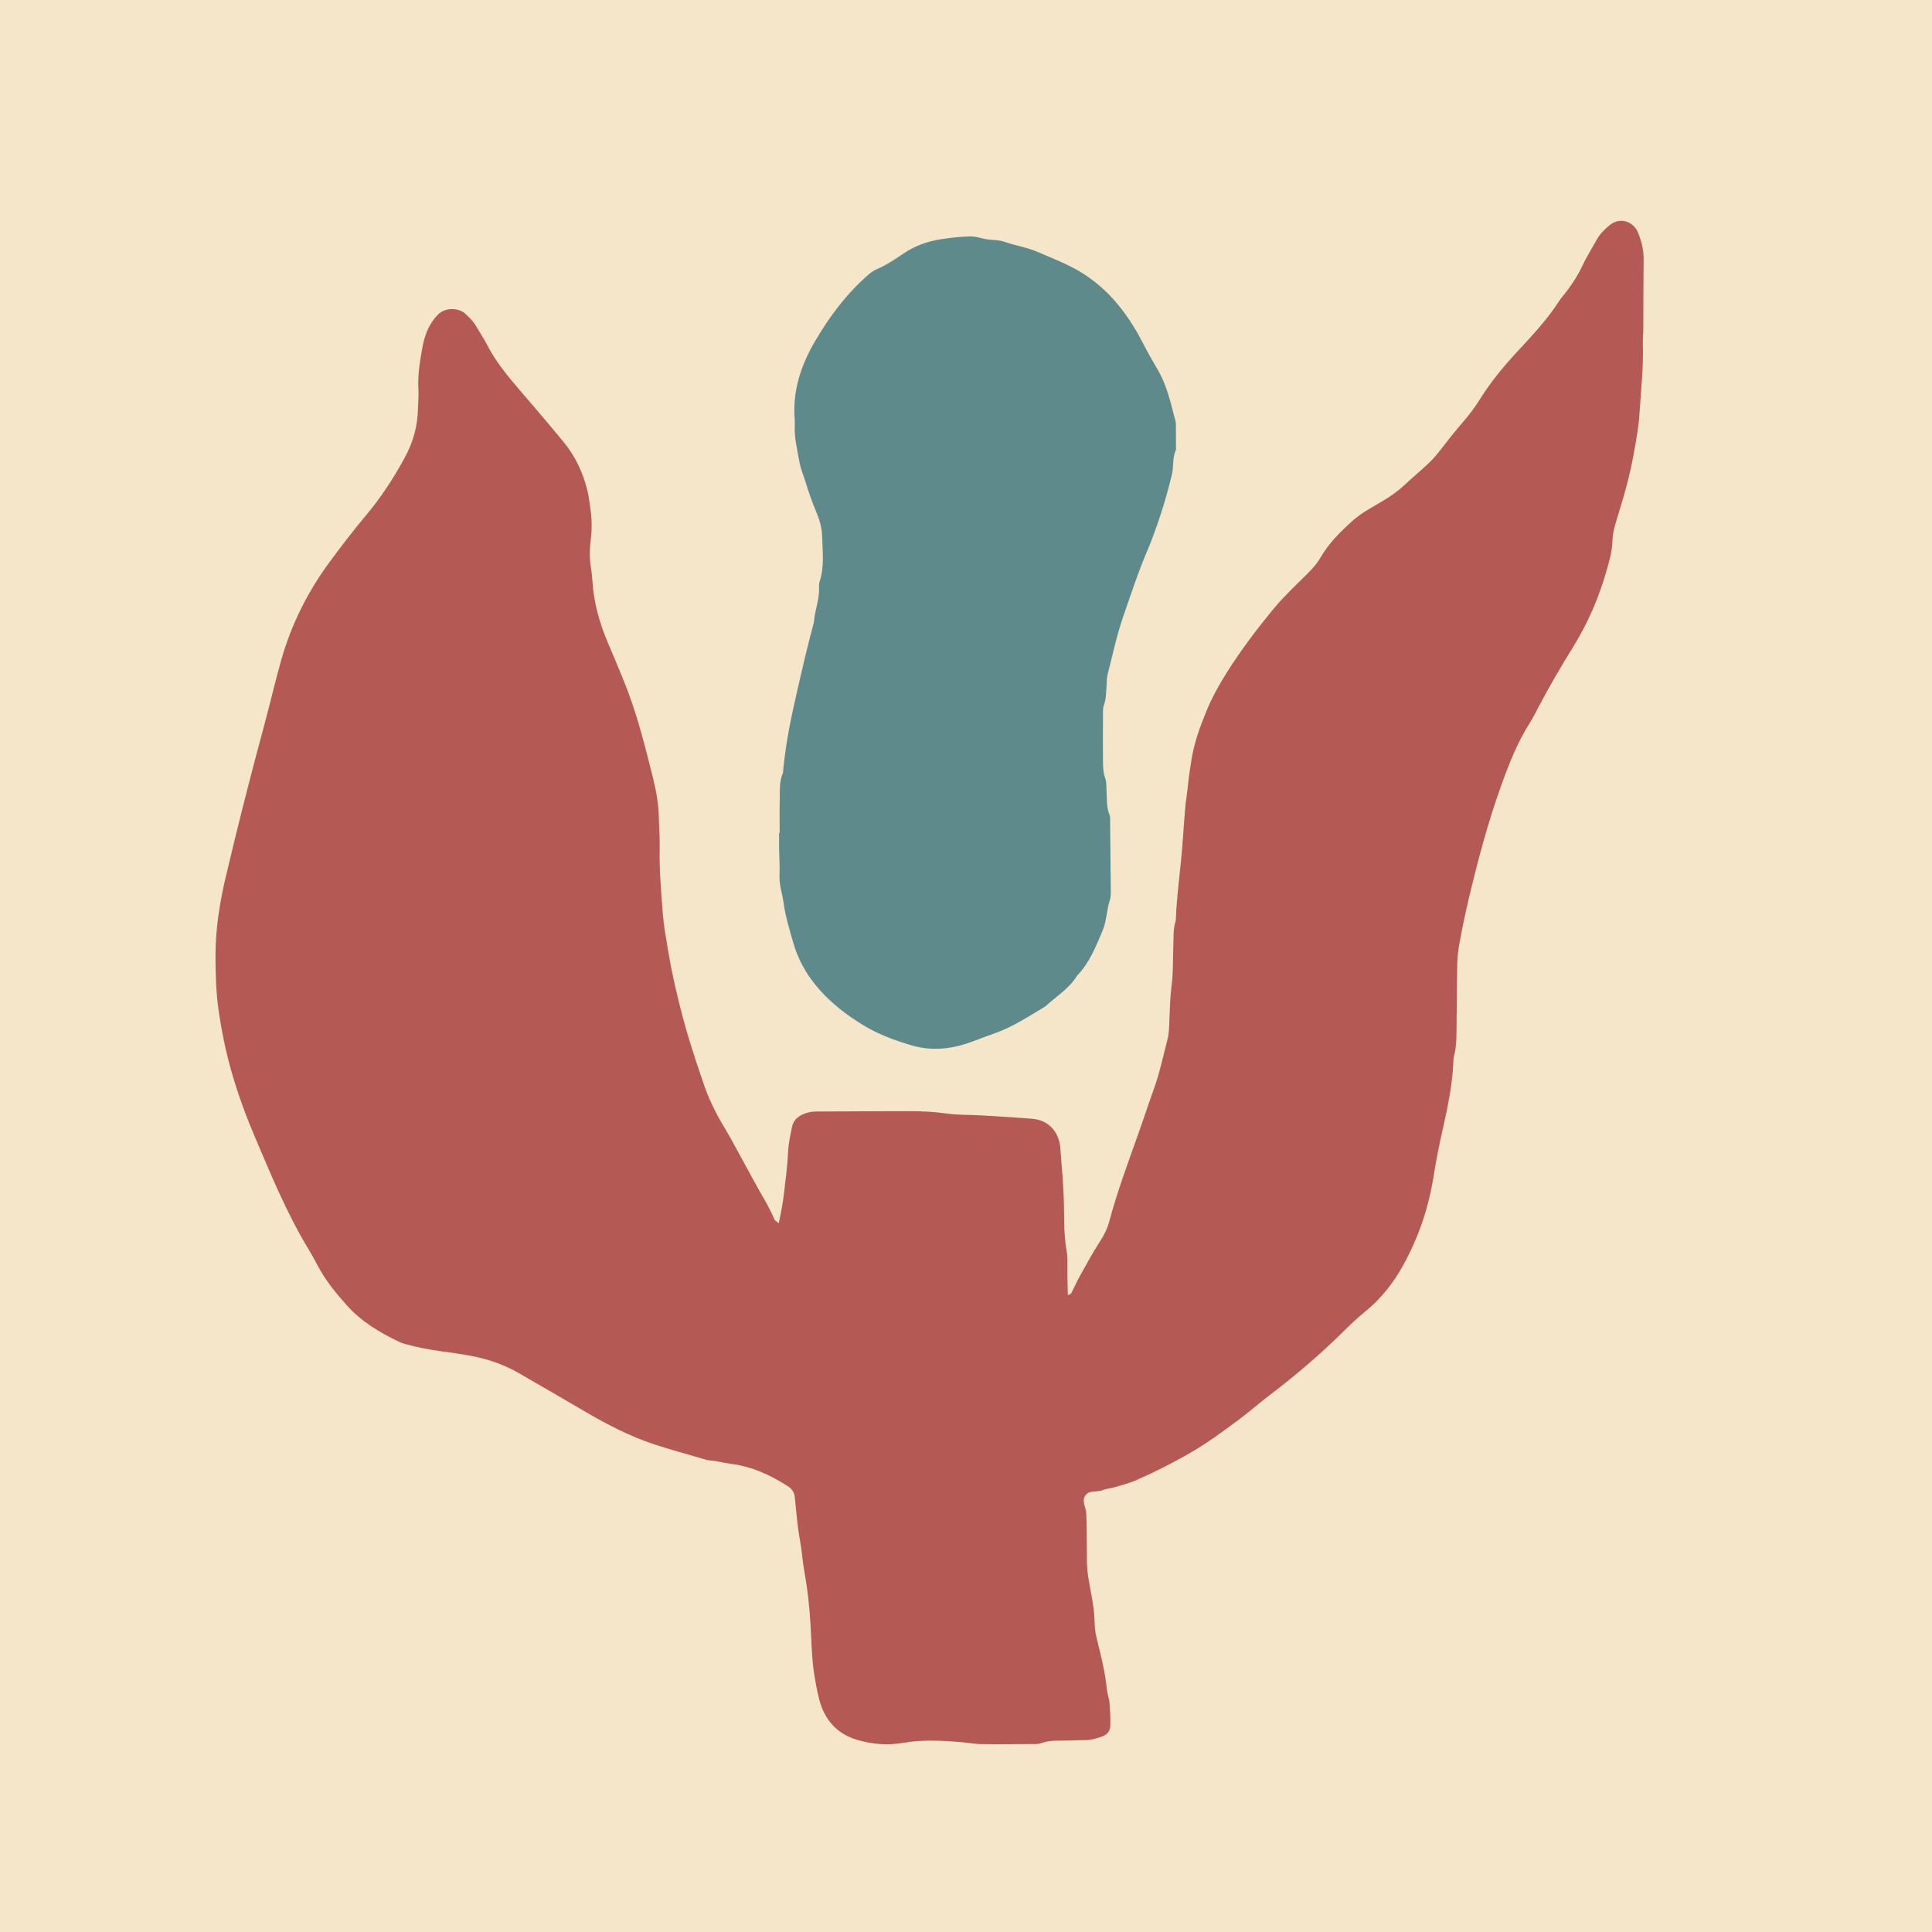
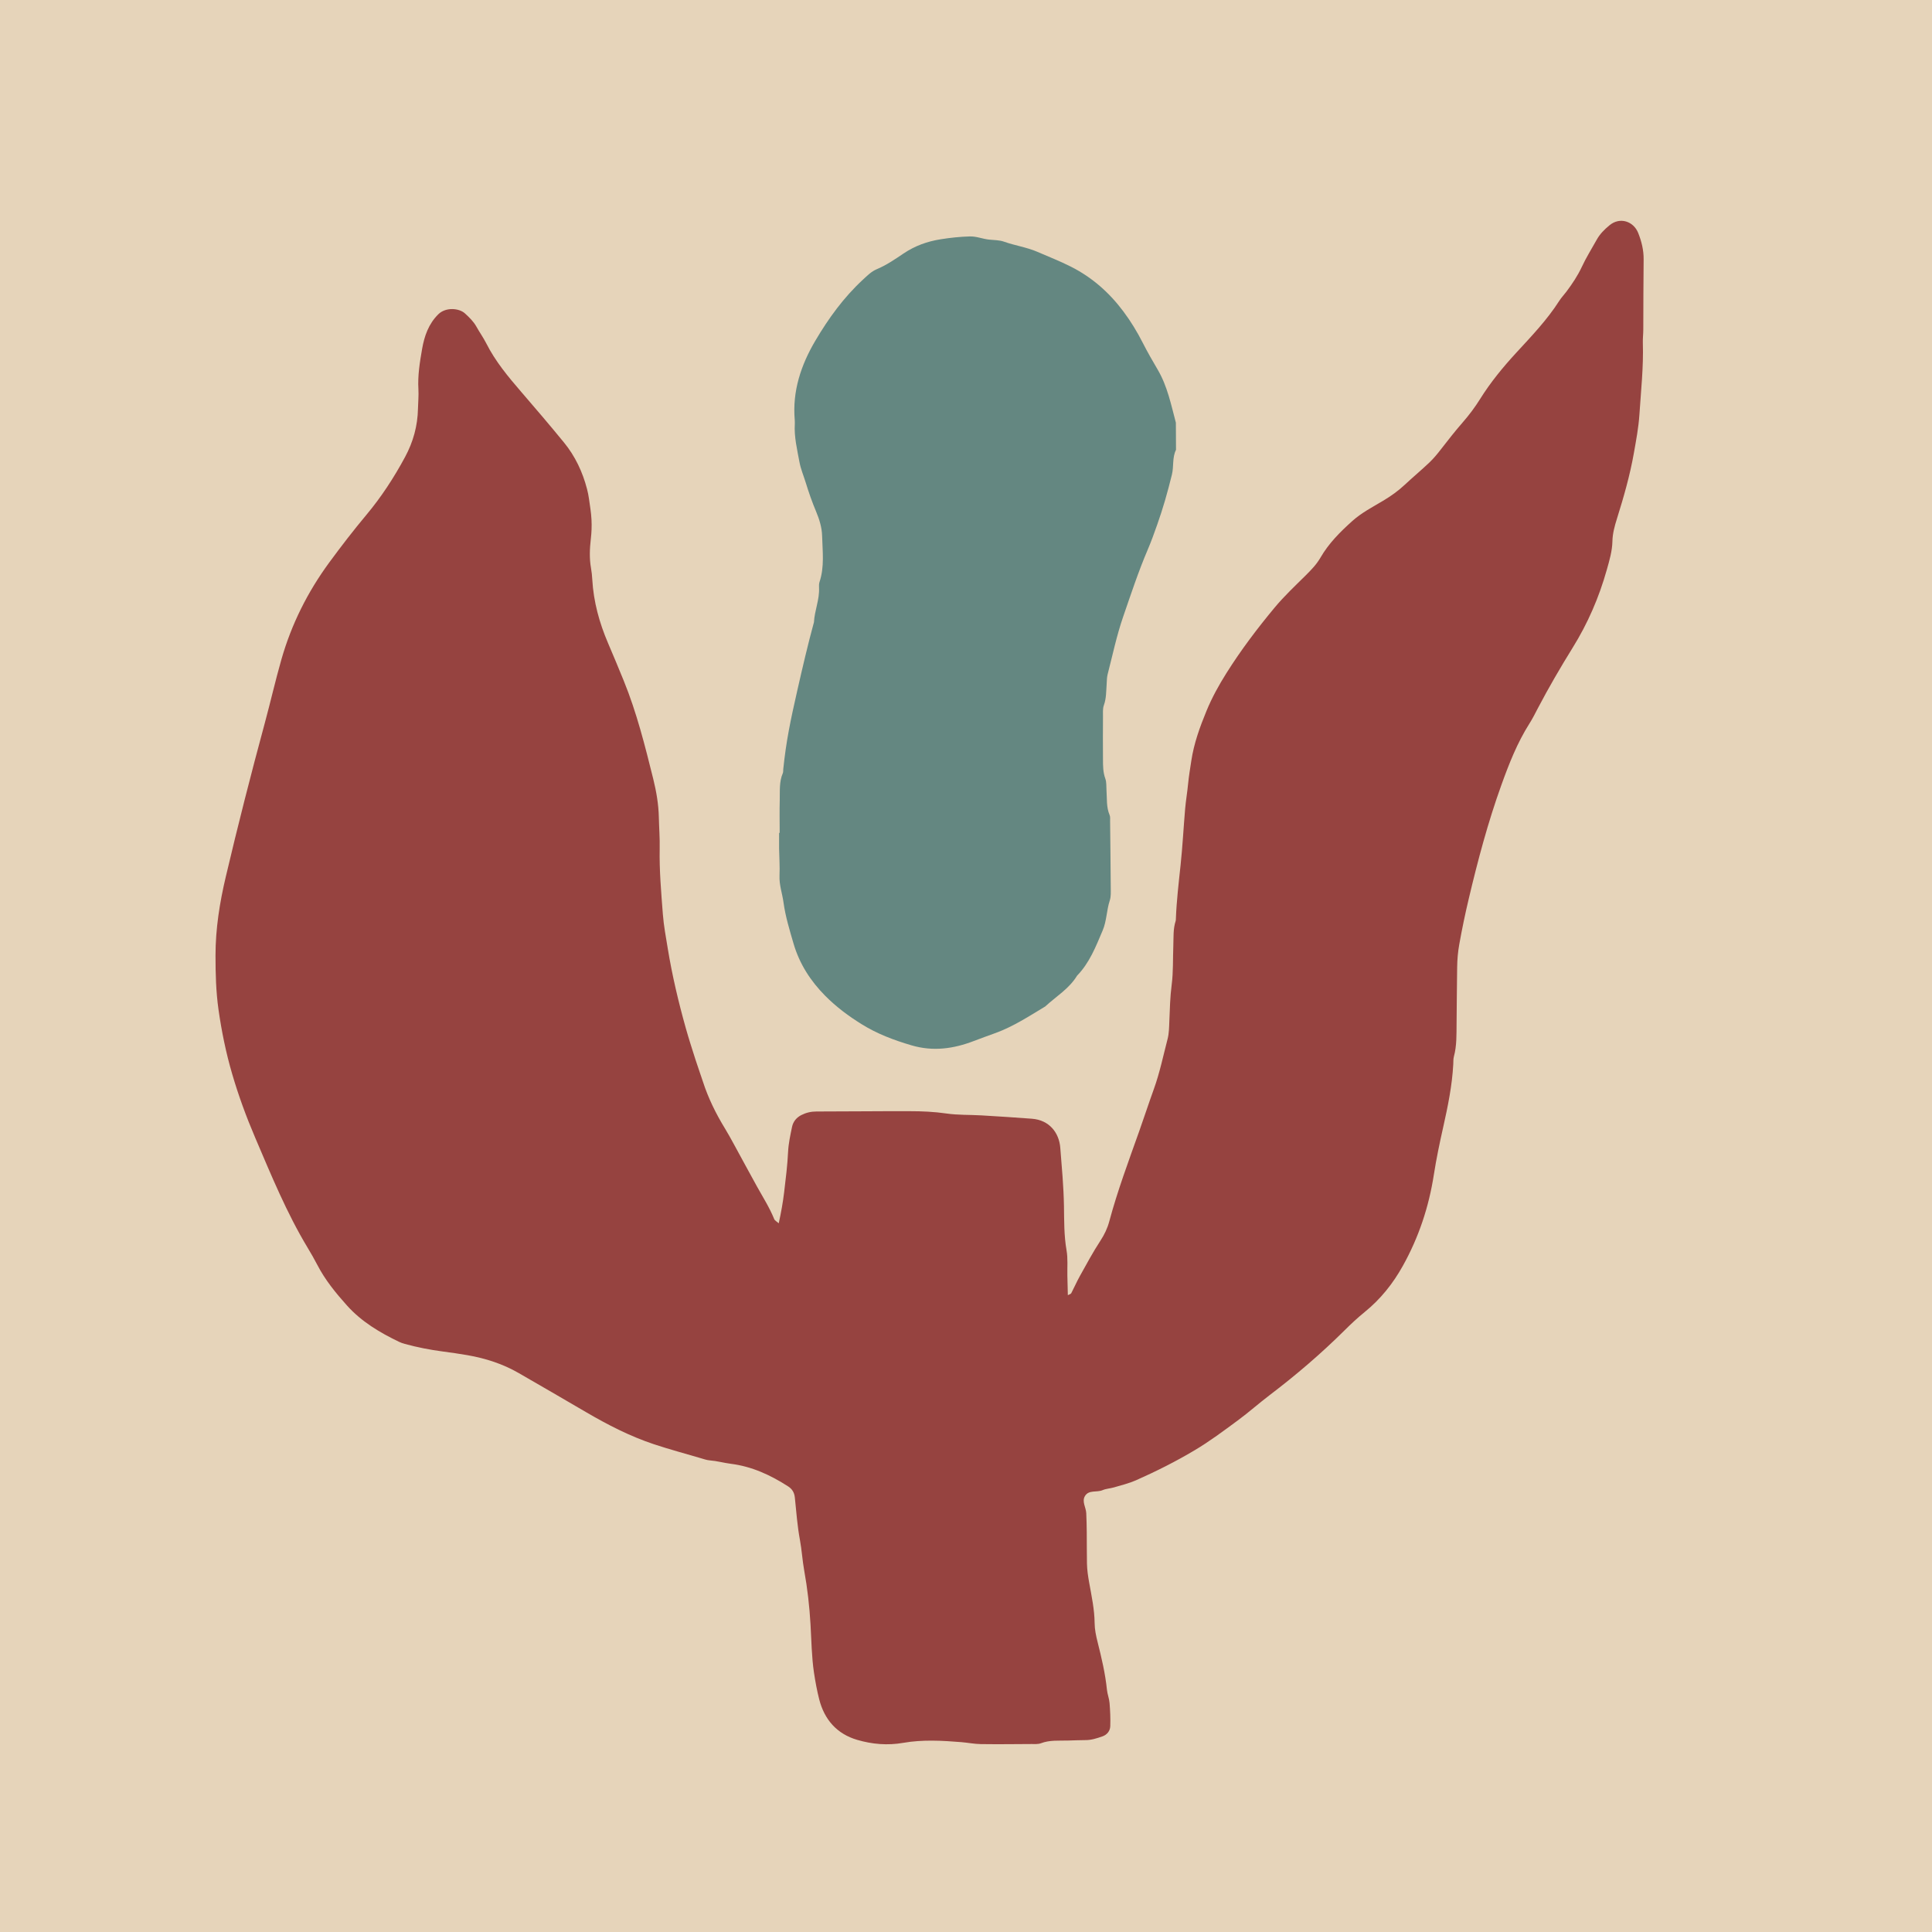
<svg xmlns="http://www.w3.org/2000/svg" width="200mm" height="200mm" viewBox="0 0 566.93 566.93">
  <g id="zone-1">
-     <rect x="0" y="0" width="566.93" height="566.93" fill="#f5e6ca" />
+     <rect x="0" y="0" width="566.93" height="566.93" fill="#e6d4ba" />
  </g>
  <g id="zone-3">
-     <path d="M228.52,358.94c.68-3.11,1.22-6.07,1.58-9.09.47-3.96.97-7.9,1.16-11.89.12-2.44.66-4.88,1.16-7.29.32-1.55,1.31-2.75,2.74-3.47,1.36-.69,2.81-1.04,4.39-1.04,9.13,0,18.27-.12,27.4-.09,3.61,0,7.2.16,10.8.68,3.37.49,6.84.35,10.25.55,4.93.29,9.86.61,14.78.98,5.17.38,8,4.14,8.35,8.51.45,5.68.98,11.34,1.08,17.05.07,4.36,0,8.72.76,13.06.42,2.41.19,4.93.24,7.4.05,1.89.09,3.79.14,5.76.44-.25.87-.33,1-.58.88-1.68,1.63-3.43,2.56-5.09,1.94-3.48,3.83-7,6.01-10.33,1.17-1.79,2.06-3.66,2.59-5.66,2.41-8.98,5.67-17.68,8.77-26.42,1.46-4.11,2.81-8.25,4.29-12.35,1.75-4.83,2.77-9.84,4.06-14.79.42-1.63.43-3.38.5-5.09.15-3.6.22-7.18.69-10.78.49-3.75.33-7.59.48-11.39.1-2.46-.09-4.95.69-7.35.06-.18.05-.38.06-.57.2-5.32.83-10.59,1.39-15.87.58-5.47.86-10.97,1.33-16.45.21-2.45.64-4.89.87-7.34.22-2.27.6-4.5.94-6.75.77-5.13,2.51-9.92,4.46-14.65,1.59-3.86,3.6-7.51,5.84-11.07,4.26-6.77,9.07-13.13,14.17-19.26,2.79-3.35,6-6.36,9.11-9.44,1.62-1.61,3.18-3.22,4.34-5.23,2.4-4.16,5.78-7.53,9.32-10.71,2.71-2.43,5.94-4.1,9.03-5.94,2.31-1.38,4.44-2.89,6.39-4.72,2.36-2.21,4.85-4.28,7.19-6.5,1.23-1.17,2.33-2.5,3.37-3.85,2.09-2.7,4.2-5.39,6.45-7.97,1.87-2.14,3.59-4.44,5.09-6.85,3.04-4.86,6.63-9.24,10.5-13.45,4.49-4.89,9.12-9.69,12.72-15.34.61-.96,1.42-1.79,2.1-2.7,1.7-2.28,3.28-4.62,4.5-7.23,1.27-2.75,2.91-5.33,4.38-7.99.94-1.7,2.28-3.03,3.75-4.24,3.06-2.54,7.06-1.19,8.43,2.26.98,2.46,1.62,5.03,1.59,7.75-.08,6.84-.07,13.69-.1,20.53,0,1.33-.17,2.66-.13,3.99.22,7.04-.55,14.04-1.01,21.05-.25,3.77-.96,7.51-1.62,11.24-1.15,6.54-2.98,12.91-4.96,19.24-.68,2.16-1.29,4.36-1.34,6.68-.06,2.86-.88,5.62-1.65,8.35-2.27,8.08-5.57,15.72-10.01,22.86-3.6,5.81-7.04,11.71-10.22,17.77-.79,1.51-1.55,3.05-2.47,4.49-3.58,5.65-6,11.82-8.25,18.08-3.92,10.9-6.89,22.06-9.55,33.31-1.05,4.42-1.98,8.87-2.78,13.35-.41,2.27-.6,4.51-.63,6.78-.09,5.51-.1,11.03-.17,16.54-.04,3.22.08,6.46-.78,9.63-.2.72-.15,1.51-.19,2.27-.33,6.27-1.59,12.39-2.96,18.5-1.04,4.62-2.01,9.26-2.74,13.93-1.47,9.47-4.43,18.38-9.11,26.77-2.91,5.22-6.54,9.76-11.18,13.52-2.06,1.67-4.01,3.49-5.9,5.37-6.89,6.84-14.24,13.13-21.97,19-3.18,2.41-6.16,5.08-9.37,7.44-4.13,3.04-8.22,6.12-12.65,8.75-5.56,3.31-11.33,6.21-17.23,8.82-2.07.91-4.3,1.45-6.48,2.09-1.09.32-2.28.36-3.31.8-1.7.74-4.06-.17-5.19,1.75-.95,1.62.31,3.31.39,4.98.09,1.9.13,3.8.15,5.7.03,3.04,0,6.08.06,9.12.04,1.89.32,3.76.66,5.64.7,3.91,1.55,7.82,1.59,11.83.02,1.9.41,3.73.88,5.59,1.15,4.59,2.25,9.2,2.73,13.94.13,1.31.66,2.58.77,3.9.18,2.26.29,4.55.21,6.82-.05,1.41-.96,2.52-2.31,2.99-1.61.56-3.24,1.1-4.99,1.09-1.71,0-3.42.09-5.14.13-2.65.07-5.32-.19-7.9.79-.85.32-1.88.23-2.83.23-4.95.03-9.9.09-14.84.02-1.89-.03-3.77-.41-5.66-.57-5.69-.46-11.4-.79-17.06.2-4.61.81-9.12.42-13.53-.87-5.98-1.75-9.63-5.95-11.15-11.89-.65-2.55-1.13-5.17-1.53-7.8-.7-4.72-.74-9.45-1.02-14.19-.31-5.3-.9-10.57-1.85-15.8-.54-2.98-.7-6.01-1.26-9.01-.76-4.09-1.06-8.27-1.49-12.42-.15-1.44-.76-2.49-1.97-3.27-5.16-3.32-10.61-5.85-16.8-6.63-2.06-.26-4.08-.84-6.17-1-.93-.07-1.85-.41-2.75-.67-4.55-1.34-9.13-2.57-13.63-4.06-7.05-2.34-13.63-5.73-20.04-9.48-6.56-3.84-13.13-7.65-19.71-11.44-4.65-2.68-9.68-4.29-14.97-5.22-2.43-.43-4.87-.76-7.31-1.09-3.75-.5-7.48-1.22-11.14-2.23-.55-.15-1.09-.34-1.6-.58-5.69-2.73-11.06-5.92-15.33-10.68-3.3-3.68-6.42-7.5-8.71-11.93-.87-1.68-1.82-3.33-2.8-4.96-6.2-10.28-10.72-21.35-15.42-32.34-2.61-6.1-4.9-12.34-6.76-18.71-1.81-6.19-3.1-12.47-4.01-18.88-.75-5.31-.88-10.58-.88-15.9,0-7.82,1.22-15.49,3.01-23.07,3.56-15.12,7.4-30.16,11.46-45.15,1.68-6.21,3.11-12.49,4.88-18.69,2.96-10.33,7.68-19.75,14.04-28.42,3.49-4.75,7.08-9.41,10.86-13.93,4.4-5.26,8.13-10.98,11.38-17.02,2.38-4.42,3.68-9.12,3.78-14.15.04-1.9.24-3.81.13-5.7-.24-4.03.41-7.97,1.09-11.88.66-3.74,1.88-7.31,4.75-10.14,2.19-2.16,6.12-1.82,7.83-.24,1.26,1.16,2.49,2.33,3.34,3.86.92,1.66,2.04,3.21,2.9,4.91,2.68,5.31,6.44,9.82,10.3,14.29,4.22,4.89,8.41,9.8,12.5,14.8,3.29,4.02,5.47,8.65,6.77,13.67.24.91.43,1.85.56,2.78.29,2.07.65,4.13.75,6.21.1,1.88.02,3.8-.2,5.67-.33,2.85-.45,5.66.05,8.5.2,1.12.32,2.26.38,3.39.37,6.51,2.07,12.69,4.63,18.67,1.57,3.66,3.1,7.34,4.6,11.02,3.8,9.33,6.24,19.08,8.66,28.82.9,3.65,1.56,7.42,1.64,11.24.07,3.04.31,6.08.25,9.12-.13,6.47.44,12.9.93,19.34.26,3.39.9,6.76,1.45,10.13,1.29,7.86,3.12,15.6,5.27,23.26.87,3.1,1.86,6.16,2.84,9.23.69,2.17,1.48,4.3,2.18,6.46,1.58,4.9,3.84,9.48,6.53,13.87.89,1.46,1.71,2.96,2.53,4.46,2.28,4.16,4.52,8.34,6.82,12.49,1.75,3.15,3.69,6.19,5.05,9.55.19.46.78.75,1.29,1.21" fill="#b55955" />
+     <path d="M228.52,358.94c.68-3.11,1.22-6.07,1.58-9.09.47-3.96.97-7.9,1.16-11.89.12-2.44.66-4.88,1.16-7.29.32-1.55,1.31-2.75,2.74-3.47,1.36-.69,2.81-1.04,4.39-1.04,9.13,0,18.27-.12,27.4-.09,3.61,0,7.2.16,10.8.68,3.37.49,6.84.35,10.25.55,4.93.29,9.86.61,14.78.98,5.17.38,8,4.14,8.35,8.51.45,5.68.98,11.34,1.08,17.05.07,4.36,0,8.72.76,13.06.42,2.41.19,4.93.24,7.4.05,1.89.09,3.79.14,5.76.44-.25.87-.33,1-.58.88-1.68,1.63-3.43,2.56-5.09,1.94-3.48,3.83-7,6.01-10.33,1.17-1.79,2.06-3.66,2.59-5.66,2.41-8.98,5.67-17.68,8.77-26.42,1.46-4.11,2.81-8.25,4.29-12.35,1.75-4.83,2.77-9.84,4.06-14.79.42-1.63.43-3.38.5-5.09.15-3.6.22-7.18.69-10.78.49-3.75.33-7.59.48-11.39.1-2.46-.09-4.95.69-7.35.06-.18.05-.38.06-.57.2-5.32.83-10.59,1.39-15.87.58-5.47.86-10.97,1.33-16.45.21-2.45.64-4.89.87-7.34.22-2.27.6-4.5.94-6.75.77-5.13,2.51-9.92,4.46-14.65,1.59-3.86,3.6-7.51,5.84-11.07,4.26-6.77,9.07-13.13,14.17-19.26,2.79-3.35,6-6.36,9.11-9.44,1.62-1.61,3.18-3.22,4.34-5.23,2.4-4.16,5.78-7.53,9.32-10.71,2.71-2.43,5.94-4.1,9.03-5.94,2.31-1.38,4.44-2.89,6.39-4.72,2.36-2.21,4.85-4.28,7.19-6.5,1.23-1.17,2.33-2.5,3.37-3.85,2.09-2.7,4.2-5.39,6.45-7.97,1.87-2.14,3.59-4.44,5.09-6.85,3.04-4.86,6.63-9.24,10.5-13.45,4.49-4.89,9.12-9.69,12.72-15.34.61-.96,1.42-1.79,2.1-2.7,1.7-2.28,3.28-4.62,4.5-7.23,1.27-2.75,2.91-5.33,4.38-7.99.94-1.7,2.28-3.03,3.75-4.24,3.06-2.54,7.06-1.19,8.43,2.26.98,2.46,1.62,5.03,1.59,7.75-.08,6.84-.07,13.69-.1,20.53,0,1.33-.17,2.66-.13,3.99.22,7.04-.55,14.04-1.01,21.05-.25,3.77-.96,7.51-1.62,11.24-1.15,6.54-2.98,12.91-4.96,19.24-.68,2.16-1.29,4.36-1.34,6.68-.06,2.86-.88,5.62-1.65,8.35-2.27,8.08-5.57,15.72-10.01,22.86-3.6,5.81-7.04,11.71-10.22,17.77-.79,1.51-1.55,3.05-2.47,4.49-3.58,5.65-6,11.82-8.25,18.08-3.92,10.9-6.89,22.06-9.55,33.31-1.05,4.42-1.98,8.87-2.78,13.35-.41,2.27-.6,4.51-.63,6.78-.09,5.51-.1,11.03-.17,16.54-.04,3.22.08,6.46-.78,9.63-.2.72-.15,1.51-.19,2.27-.33,6.27-1.59,12.39-2.96,18.5-1.04,4.62-2.01,9.26-2.74,13.93-1.47,9.47-4.43,18.38-9.11,26.77-2.91,5.22-6.54,9.76-11.18,13.52-2.06,1.67-4.01,3.49-5.9,5.37-6.89,6.84-14.24,13.13-21.97,19-3.18,2.41-6.16,5.08-9.37,7.44-4.13,3.04-8.22,6.12-12.65,8.75-5.56,3.31-11.33,6.21-17.23,8.82-2.07.91-4.3,1.45-6.48,2.09-1.09.32-2.28.36-3.31.8-1.7.74-4.06-.17-5.19,1.75-.95,1.62.31,3.31.39,4.98.09,1.9.13,3.8.15,5.7.03,3.04,0,6.08.06,9.12.04,1.89.32,3.76.66,5.64.7,3.91,1.55,7.82,1.59,11.83.02,1.9.41,3.73.88,5.59,1.15,4.59,2.25,9.2,2.73,13.94.13,1.31.66,2.58.77,3.9.18,2.26.29,4.55.21,6.82-.05,1.41-.96,2.52-2.31,2.99-1.61.56-3.24,1.1-4.99,1.09-1.71,0-3.42.09-5.14.13-2.65.07-5.32-.19-7.9.79-.85.32-1.88.23-2.83.23-4.95.03-9.9.09-14.84.02-1.89-.03-3.77-.41-5.66-.57-5.69-.46-11.4-.79-17.06.2-4.61.81-9.12.42-13.53-.87-5.98-1.75-9.63-5.95-11.15-11.89-.65-2.55-1.13-5.17-1.53-7.8-.7-4.72-.74-9.45-1.02-14.19-.31-5.3-.9-10.57-1.85-15.8-.54-2.98-.7-6.01-1.26-9.01-.76-4.09-1.06-8.27-1.49-12.42-.15-1.44-.76-2.49-1.97-3.27-5.16-3.32-10.61-5.85-16.8-6.63-2.06-.26-4.08-.84-6.17-1-.93-.07-1.85-.41-2.75-.67-4.55-1.34-9.13-2.57-13.63-4.06-7.05-2.34-13.63-5.73-20.04-9.48-6.56-3.84-13.13-7.65-19.71-11.44-4.65-2.68-9.68-4.29-14.97-5.22-2.43-.43-4.87-.76-7.31-1.09-3.75-.5-7.48-1.22-11.14-2.23-.55-.15-1.09-.34-1.6-.58-5.69-2.73-11.06-5.92-15.33-10.68-3.3-3.68-6.42-7.5-8.71-11.93-.87-1.68-1.82-3.33-2.8-4.96-6.2-10.28-10.72-21.35-15.42-32.34-2.61-6.1-4.9-12.34-6.76-18.71-1.81-6.19-3.1-12.47-4.01-18.88-.75-5.31-.88-10.58-.88-15.9,0-7.82,1.22-15.49,3.01-23.07,3.56-15.12,7.4-30.16,11.46-45.15,1.68-6.21,3.11-12.49,4.88-18.69,2.96-10.33,7.68-19.75,14.04-28.42,3.49-4.75,7.08-9.41,10.86-13.93,4.4-5.26,8.13-10.98,11.38-17.02,2.38-4.42,3.68-9.12,3.78-14.15.04-1.9.24-3.81.13-5.7-.24-4.03.41-7.97,1.09-11.88.66-3.74,1.88-7.31,4.75-10.14,2.19-2.16,6.12-1.82,7.83-.24,1.26,1.16,2.49,2.33,3.34,3.86.92,1.66,2.04,3.21,2.9,4.91,2.68,5.31,6.44,9.82,10.3,14.29,4.22,4.89,8.41,9.8,12.5,14.8,3.29,4.02,5.47,8.65,6.77,13.67.24.91.43,1.85.56,2.78.29,2.07.65,4.13.75,6.21.1,1.88.02,3.8-.2,5.67-.33,2.85-.45,5.66.05,8.5.2,1.12.32,2.26.38,3.39.37,6.51,2.07,12.69,4.63,18.67,1.57,3.66,3.1,7.34,4.6,11.02,3.8,9.33,6.24,19.08,8.66,28.82.9,3.65,1.56,7.42,1.64,11.24.07,3.04.31,6.08.25,9.12-.13,6.47.44,12.9.93,19.34.26,3.39.9,6.76,1.45,10.13,1.29,7.86,3.12,15.6,5.27,23.26.87,3.1,1.86,6.16,2.84,9.23.69,2.17,1.48,4.3,2.18,6.46,1.58,4.9,3.84,9.48,6.53,13.87.89,1.46,1.71,2.96,2.53,4.46,2.28,4.16,4.52,8.34,6.82,12.49,1.75,3.15,3.69,6.19,5.05,9.55.19.46.78.75,1.29,1.21" fill="#964340" />
  </g>
  <g id="zone-2">
-     <path d="M228.79,244.42c0-3.23-.07-6.46.02-9.69.07-2.64-.2-5.33.91-7.87.14-.33.08-.75.12-1.13.86-8.27,2.05-14.01,4.18-23.38,1.51-6.62,3.04-13.23,4.83-19.78.18-3.41,1.66-6.63,1.49-10.09-.03-.56-.03-1.17.14-1.7,1.49-4.45.88-9.04.76-13.56-.06-2.42-.81-4.84-1.76-7.11-1.18-2.79-2.17-5.65-3.06-8.54-.61-1.98-1.44-3.92-1.82-5.95-.68-3.71-1.6-7.41-1.37-11.24.02-.38,0-.76-.02-1.14-.73-8.47,1.84-16.14,6.05-23.27,3.86-6.54,8.31-12.69,13.94-17.89,1.26-1.16,2.46-2.4,4.07-3.08,2.82-1.18,5.33-2.9,7.83-4.59,3.37-2.27,6.98-3.58,11.01-4.21,2.82-.45,5.61-.74,8.45-.82,1.96-.06,3.71.71,5.59.92,1.5.17,3.09.12,4.48.62,3.21,1.15,6.61,1.61,9.76,2.97,3.3,1.43,6.64,2.73,9.86,4.36,6.23,3.15,11.25,7.59,15.42,13.17,2.18,2.91,4.02,5.95,5.66,9.17,1.37,2.7,2.89,5.33,4.42,7.94,2.82,4.82,3.89,10.21,5.3,15.5.01,2.66.02,5.32.04,7.97-1.15,2.3-.61,4.87-1.2,7.26-.63,2.56-1.3,5.12-2.04,7.65-.69,2.35-1.44,4.69-2.26,7-.88,2.49-1.77,4.99-2.81,7.41-2.75,6.44-4.93,13.09-7.21,19.69-1.9,5.51-3.1,11.27-4.56,16.93-.23.91-.2,1.88-.27,2.83-.16,2.07-.08,4.15-.82,6.18-.37,1.03-.25,2.25-.26,3.39-.03,4.18-.03,8.36,0,12.54.01,1.89.01,3.77.69,5.62.38,1.03.26,2.25.34,3.38.18,2.45-.09,4.94.92,7.3.21.5.14,1.13.14,1.7.07,6.46.15,12.92.19,19.38,0,1.33.12,2.74-.28,3.96-.96,2.89-.89,5.99-2.09,8.81-2,4.71-3.84,9.5-7.51,13.27-2.32,3.84-6.17,6.1-9.36,9.05-4.7,2.83-9.31,5.85-14.51,7.76-2.13.78-4.27,1.53-6.39,2.35-5.97,2.3-11.98,3.15-18.31,1.29-5.35-1.57-10.15-3.42-14.56-6.15-3.89-2.41-7.51-5.1-10.75-8.36-4.37-4.4-7.6-9.45-9.33-15.38-1.16-3.98-2.38-7.96-2.94-12.08-.36-2.62-1.29-5.12-1.17-7.84.12-2.65-.08-5.32-.12-7.98-.02-1.52,0-3.04,0-4.56h.15Z" fill="#5e8a8b" />
+     <path d="M228.79,244.42c0-3.23-.07-6.46.02-9.69.07-2.64-.2-5.33.91-7.87.14-.33.08-.75.12-1.13.86-8.27,2.05-14.01,4.18-23.38,1.51-6.62,3.04-13.23,4.83-19.78.18-3.41,1.66-6.63,1.49-10.09-.03-.56-.03-1.17.14-1.7,1.49-4.45.88-9.04.76-13.56-.06-2.42-.81-4.84-1.76-7.11-1.18-2.79-2.17-5.65-3.06-8.54-.61-1.98-1.44-3.92-1.82-5.95-.68-3.71-1.6-7.41-1.37-11.24.02-.38,0-.76-.02-1.14-.73-8.47,1.84-16.14,6.05-23.27,3.86-6.54,8.31-12.69,13.94-17.89,1.26-1.16,2.46-2.4,4.07-3.08,2.82-1.18,5.33-2.9,7.83-4.59,3.37-2.27,6.98-3.58,11.01-4.21,2.82-.45,5.61-.74,8.45-.82,1.96-.06,3.71.71,5.59.92,1.5.17,3.09.12,4.48.62,3.21,1.15,6.61,1.61,9.76,2.97,3.3,1.43,6.64,2.73,9.86,4.36,6.23,3.15,11.25,7.59,15.42,13.17,2.18,2.91,4.02,5.95,5.66,9.17,1.37,2.7,2.89,5.33,4.42,7.94,2.82,4.82,3.89,10.21,5.3,15.5.01,2.66.02,5.32.04,7.97-1.15,2.3-.61,4.87-1.2,7.26-.63,2.56-1.3,5.12-2.04,7.65-.69,2.35-1.44,4.69-2.26,7-.88,2.49-1.77,4.99-2.81,7.41-2.75,6.44-4.93,13.09-7.21,19.69-1.9,5.51-3.1,11.27-4.56,16.93-.23.91-.2,1.88-.27,2.83-.16,2.07-.08,4.15-.82,6.18-.37,1.03-.25,2.25-.26,3.39-.03,4.18-.03,8.36,0,12.54.01,1.89.01,3.77.69,5.62.38,1.03.26,2.25.34,3.38.18,2.45-.09,4.94.92,7.3.21.5.14,1.13.14,1.7.07,6.46.15,12.92.19,19.38,0,1.33.12,2.74-.28,3.96-.96,2.89-.89,5.99-2.09,8.81-2,4.71-3.84,9.5-7.51,13.27-2.32,3.84-6.17,6.1-9.36,9.05-4.7,2.83-9.31,5.85-14.51,7.76-2.13.78-4.27,1.53-6.39,2.35-5.97,2.3-11.98,3.15-18.31,1.29-5.35-1.57-10.15-3.42-14.56-6.15-3.89-2.41-7.51-5.1-10.75-8.36-4.37-4.4-7.6-9.45-9.33-15.38-1.16-3.98-2.38-7.96-2.94-12.08-.36-2.62-1.29-5.12-1.17-7.84.12-2.65-.08-5.32-.12-7.98-.02-1.52,0-3.04,0-4.56h.15Z" fill="#648781" />
  </g>
</svg>
